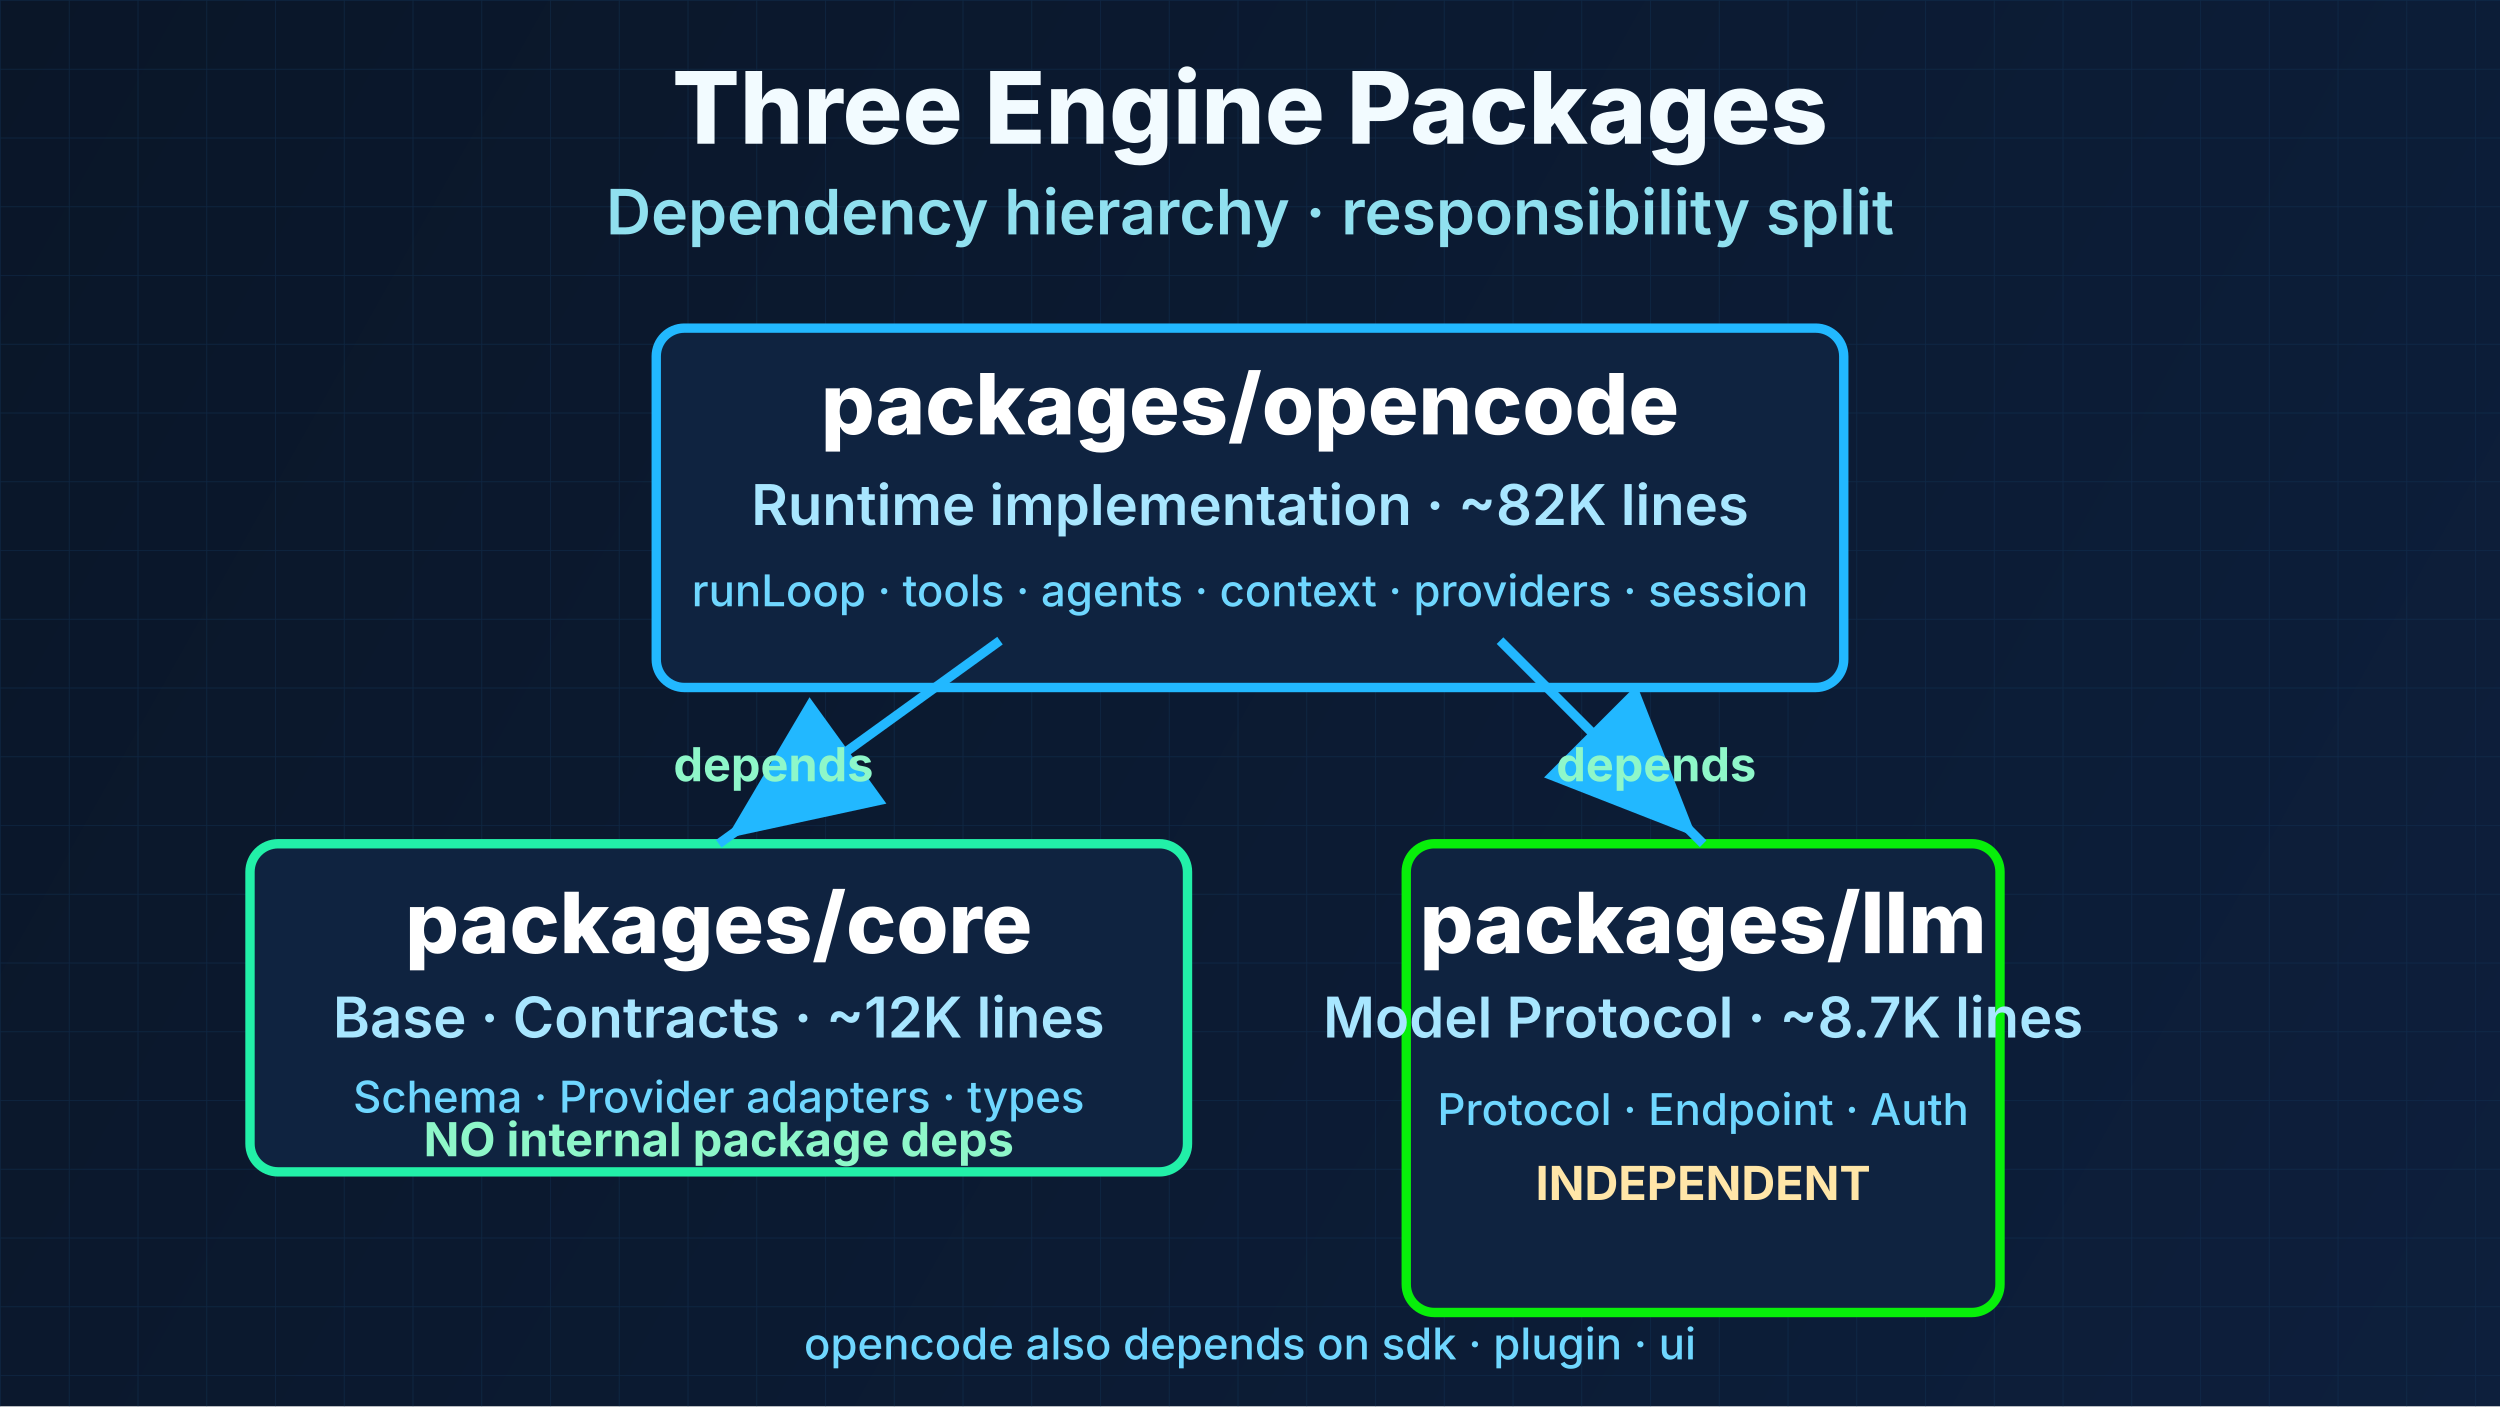
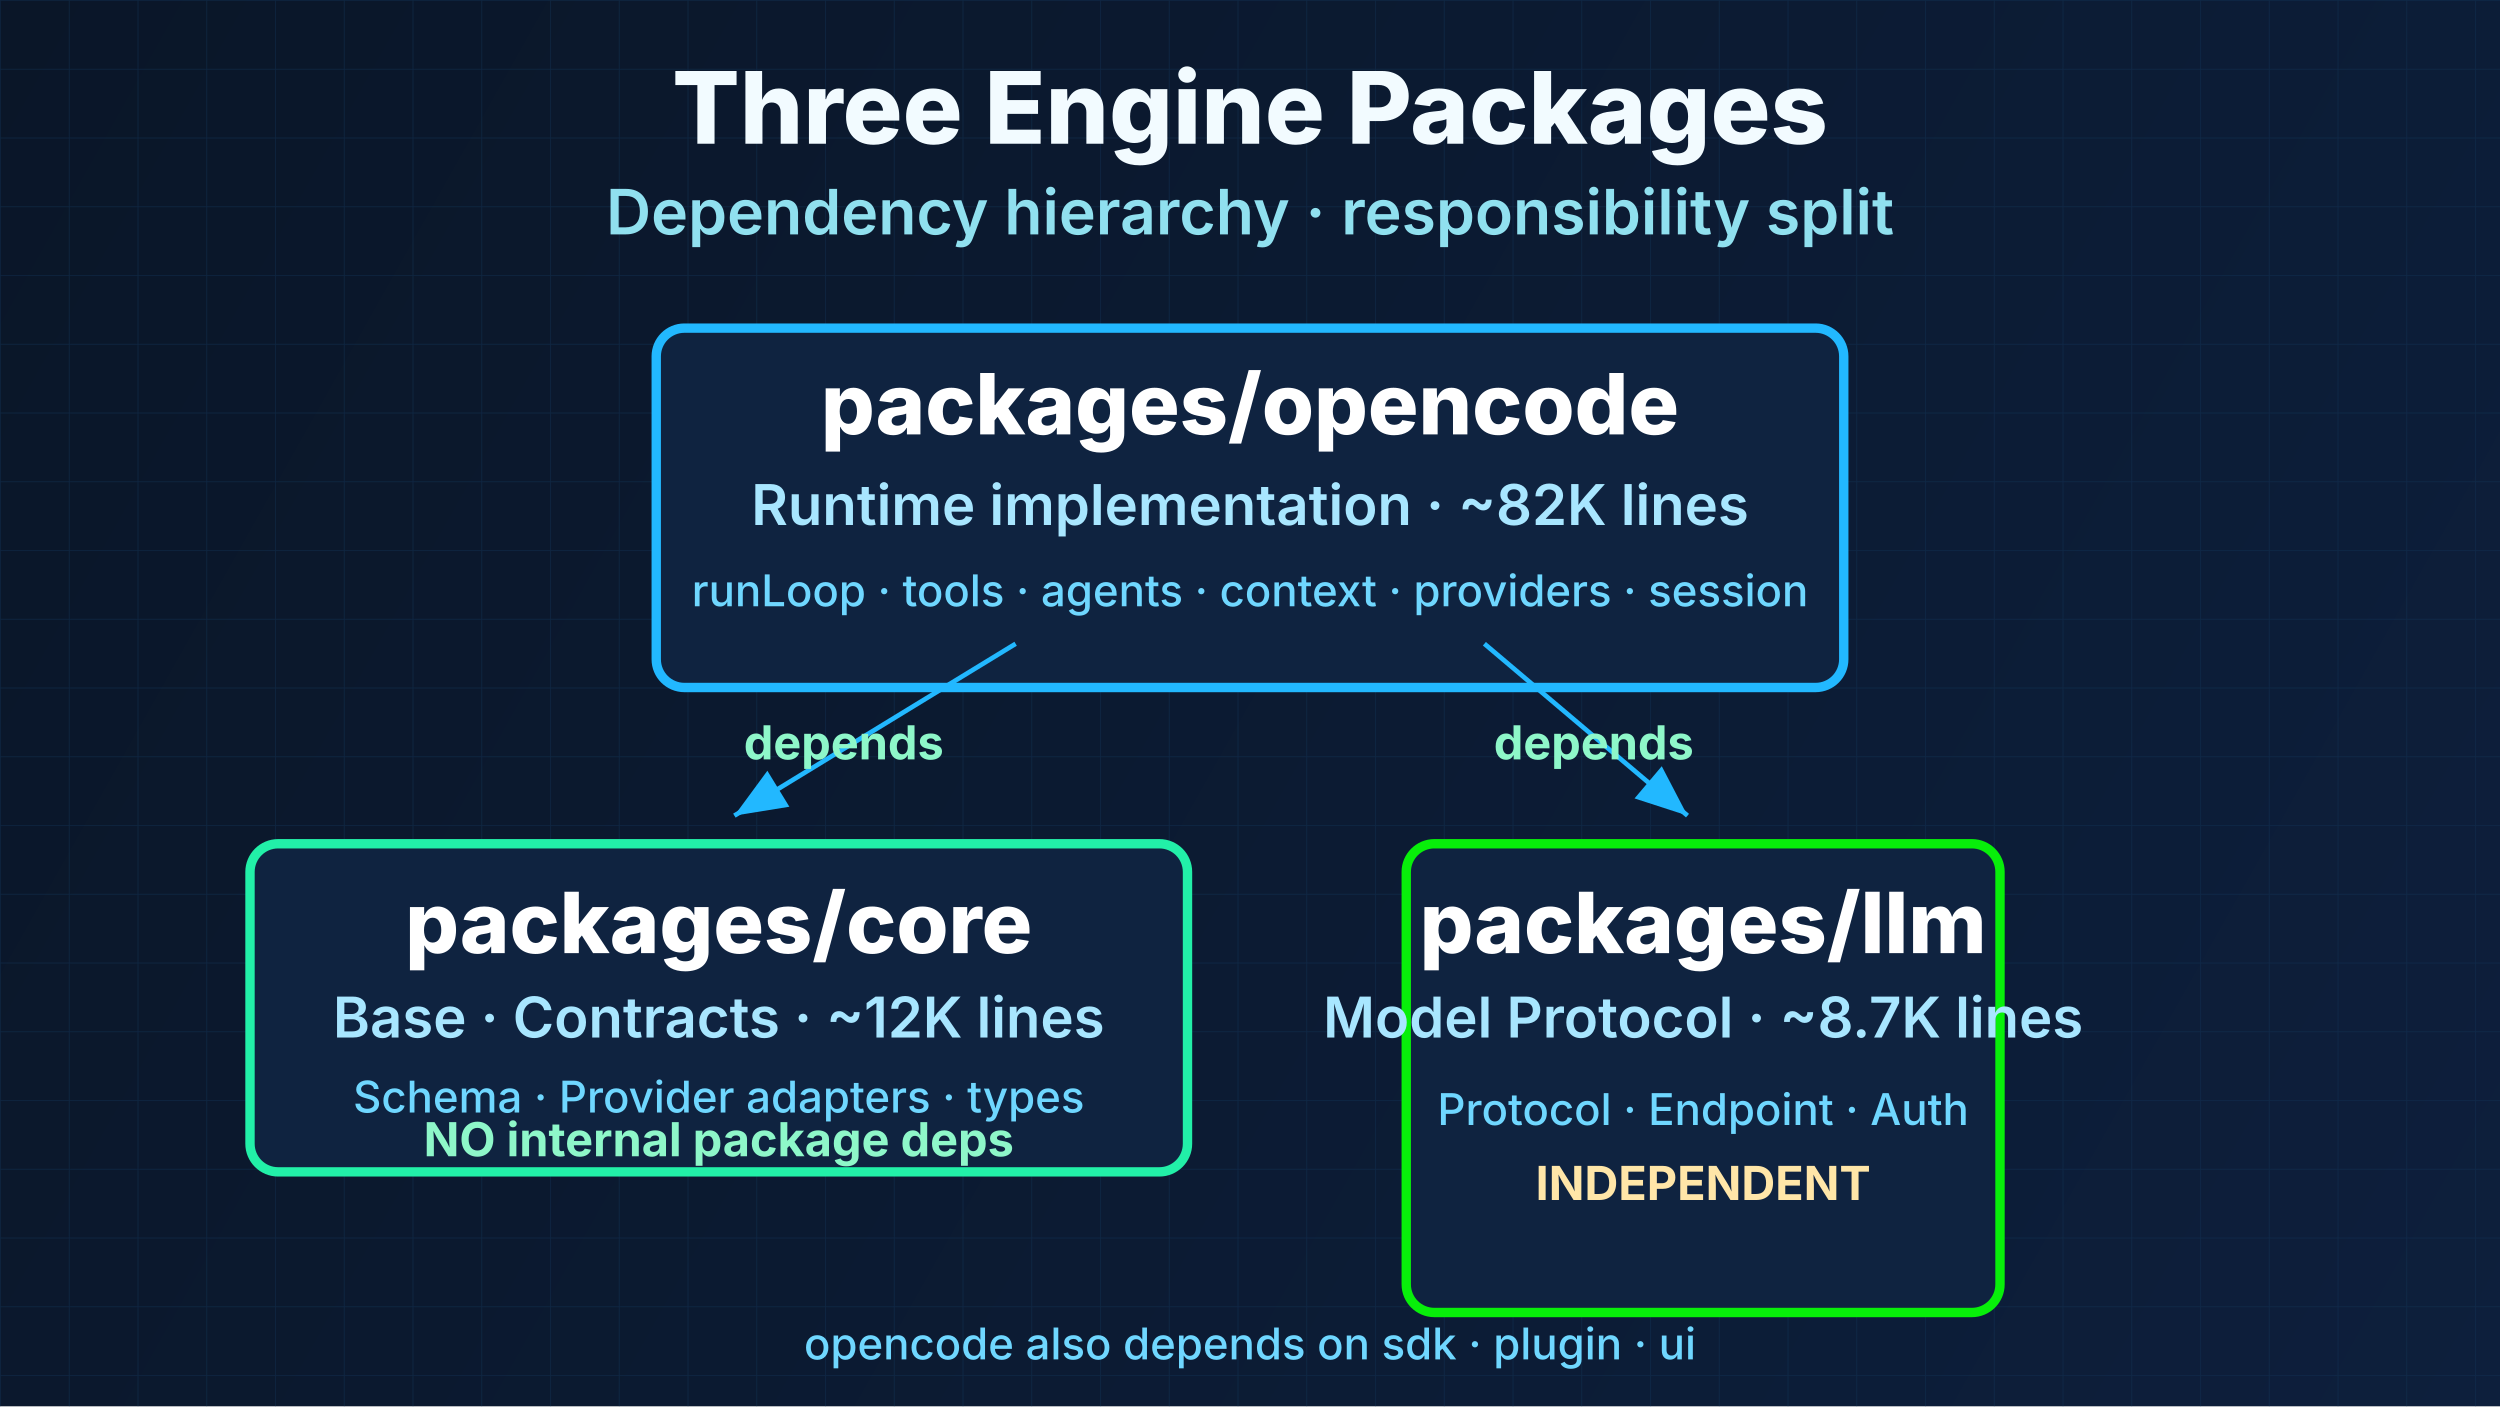
<svg xmlns="http://www.w3.org/2000/svg" viewBox="0 0 1600 900" width="1600" height="900" role="img" aria-label="OpenCode Three Engine Packages">
  <style>
    text { font-family: "Inter", "SF Pro Display", -apple-system, "Segoe UI", Arial, sans-serif; }
    .title   { font-size: 64px; font-weight: 800; fill: #f2fbff; }
    .subtitle{ font-size: 40px; font-weight: 600; fill: #90e0ef; }
    .node    { font-size: 54px; font-weight: 800; fill: #ffffff; }
    .sub     { font-size: 36px; font-weight: 600; fill: #a8e6ff; }
    .detail  { font-size: 28px; font-weight: 500; fill: #6fd7ff; }
    .muted   { font-size: 30px; font-weight: 700; fill: #8ef7c9; }
    .tag     { font-size: 30px; font-weight: 700; fill: #ffe6a8; }
  </style>
  <defs>
    <linearGradient id="bg" x1="0" y1="0" x2="1600" y2="900" gradientUnits="userSpaceOnUse">
      <stop offset="0" stop-color="#0a1628" />
      <stop offset="1" stop-color="#0d1f3c" />
    </linearGradient>
    <pattern id="grid" width="44" height="44" patternUnits="userSpaceOnUse">
      <path d="M44 0 L0 0 0 44" fill="none" stroke="#123356" stroke-width="1" />
    </pattern>
-     <marker id="ah" markerWidth="20" markerHeight="14" refX="17" refY="7" orient="auto">
-       <polygon points="0 0, 16 7, 0 14" fill="#22b8ff" />
+     <marker id="ah" markerWidth="13" markerHeight="9" refX="11" refY="4.5" orient="auto">
+       <polygon points="0 0, 11 4.5, 0 9" fill="#22b8ff" />
    </marker>
  </defs>
  <rect width="1600" height="900" fill="url(#bg)" />
  <rect width="1600" height="900" fill="url(#grid)" opacity="0.5" />
  <text x="800" y="92" text-anchor="middle" class="title">Three Engine Packages</text>
  <text x="800" y="150" text-anchor="middle" class="subtitle">Dependency hierarchy · responsibility split</text>
  <rect x="420" y="210" width="760" height="230" rx="18" fill="#0f2340" stroke="#22b8ff" stroke-width="6" />
  <text x="800" y="278" text-anchor="middle" class="node">packages/opencode</text>
  <text x="800" y="336" text-anchor="middle" class="sub">Runtime implementation · ~82K lines</text>
  <text x="800" y="388" text-anchor="middle" class="detail">runLoop · tools · agents · context · providers · session</text>
  <rect x="160" y="540" width="600" height="210" rx="18" fill="#0f2340" stroke="#22f0a8" stroke-width="6" />
  <text x="460" y="610" text-anchor="middle" class="node">packages/core</text>
  <text x="460" y="664" text-anchor="middle" class="sub">Base · Contracts · ~12K lines</text>
  <text x="460" y="712" text-anchor="middle" class="detail">Schema · Provider adapters · types</text>
  <text x="460" y="740" text-anchor="middle" class="muted">NO internal package deps</text>
  <rect x="900" y="540" width="380" height="300" rx="18" fill="#0f2340" stroke="#08ef0a" stroke-width="6" />
  <text x="1090" y="610" text-anchor="middle" class="node">packages/llm</text>
  <text x="1090" y="664" text-anchor="middle" class="sub">Model Protocol · ~8.7K lines</text>
  <text x="1090" y="720" text-anchor="middle" class="detail">Protocol · Endpoint · Auth</text>
  <text x="1090" y="768" text-anchor="middle" class="tag">INDEPENDENT</text>
-   <line x1="640" y1="410" x2="460" y2="540" stroke="#22b8ff" stroke-width="6" marker-end="url(#ah)" />
-   <text x="495" y="500" text-anchor="middle" class="muted">depends</text>
-   <line x1="960" y1="410" x2="1090" y2="540" stroke="#22b8ff" stroke-width="6" marker-end="url(#ah)" />
-   <text x="1060" y="500" text-anchor="middle" class="muted">depends</text>
+   <line x1="650" y1="412" x2="470" y2="522" stroke="#22b8ff" stroke-width="3" marker-end="url(#ah)" />
+   <text x="540" y="486" text-anchor="middle" class="muted">depends</text>
+   <line x1="950" y1="412" x2="1080" y2="522" stroke="#22b8ff" stroke-width="3" marker-end="url(#ah)" />
+   <text x="1020" y="486" text-anchor="middle" class="muted">depends</text>
  <text x="800" y="870" text-anchor="middle" class="detail">opencode also depends on sdk · plugin · ui</text>
</svg>
